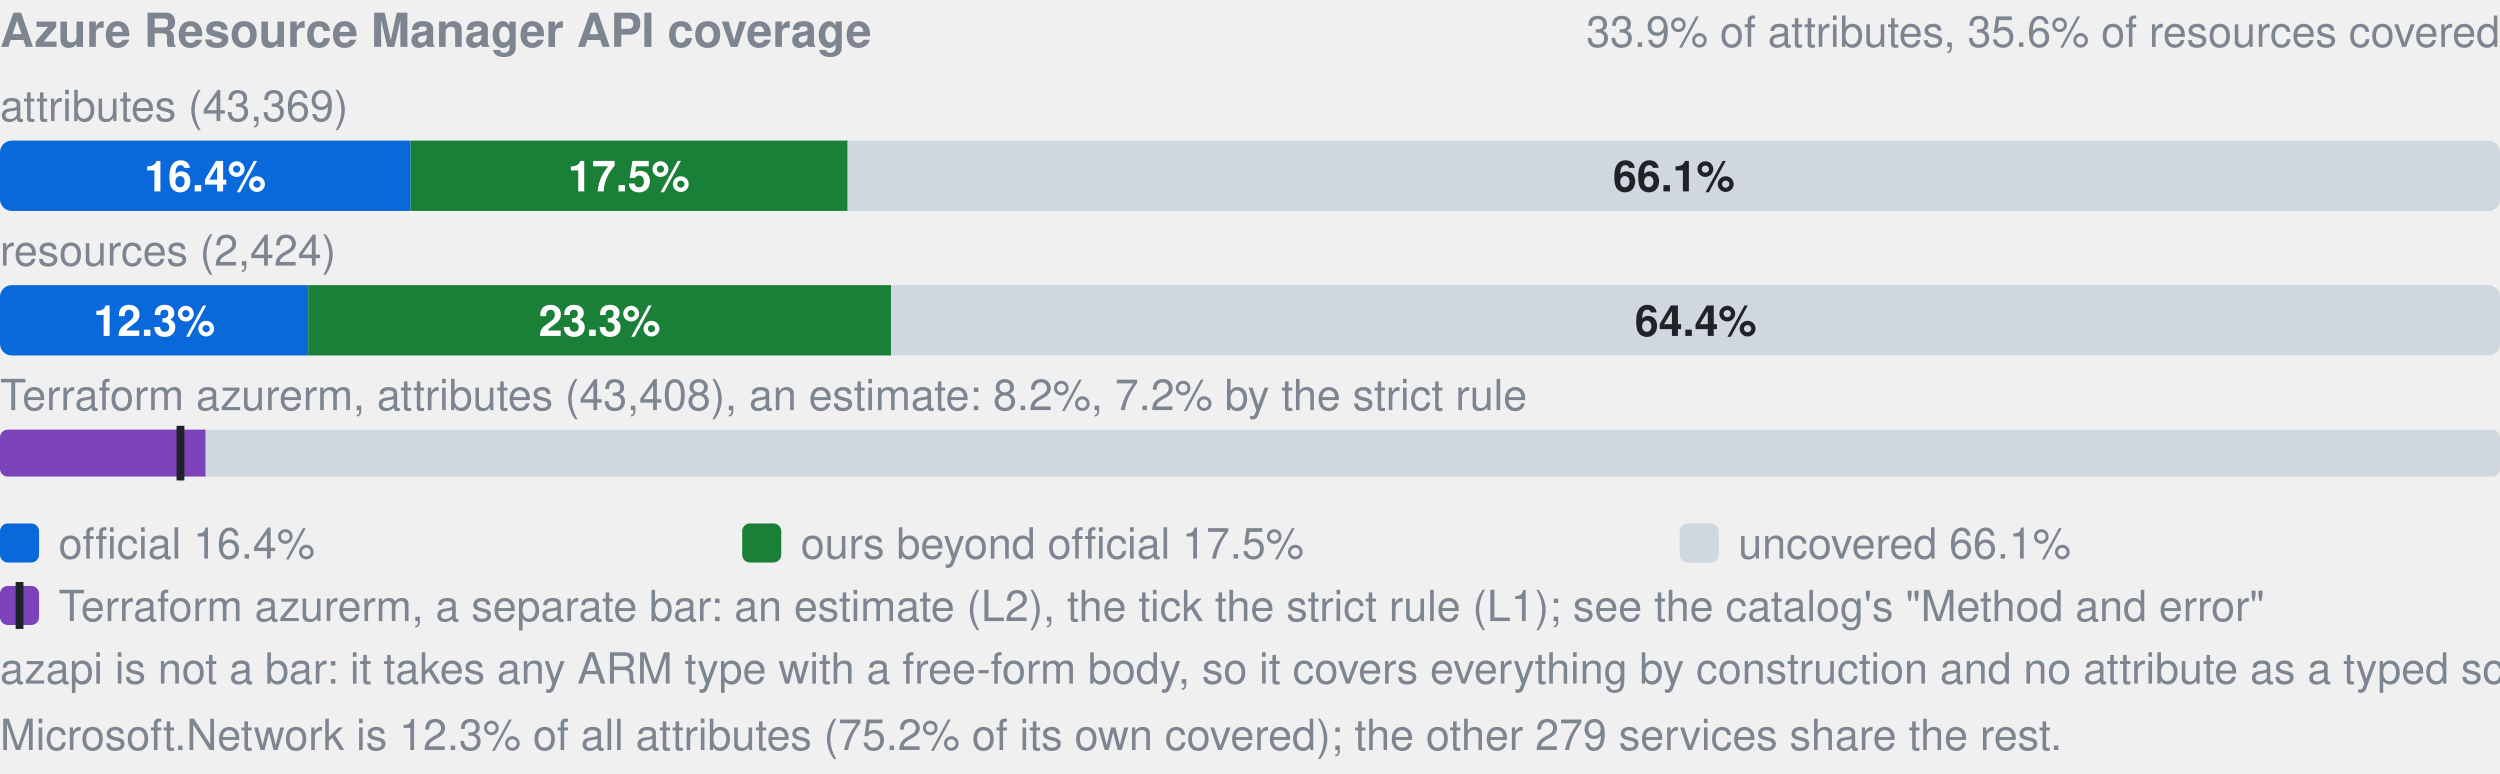
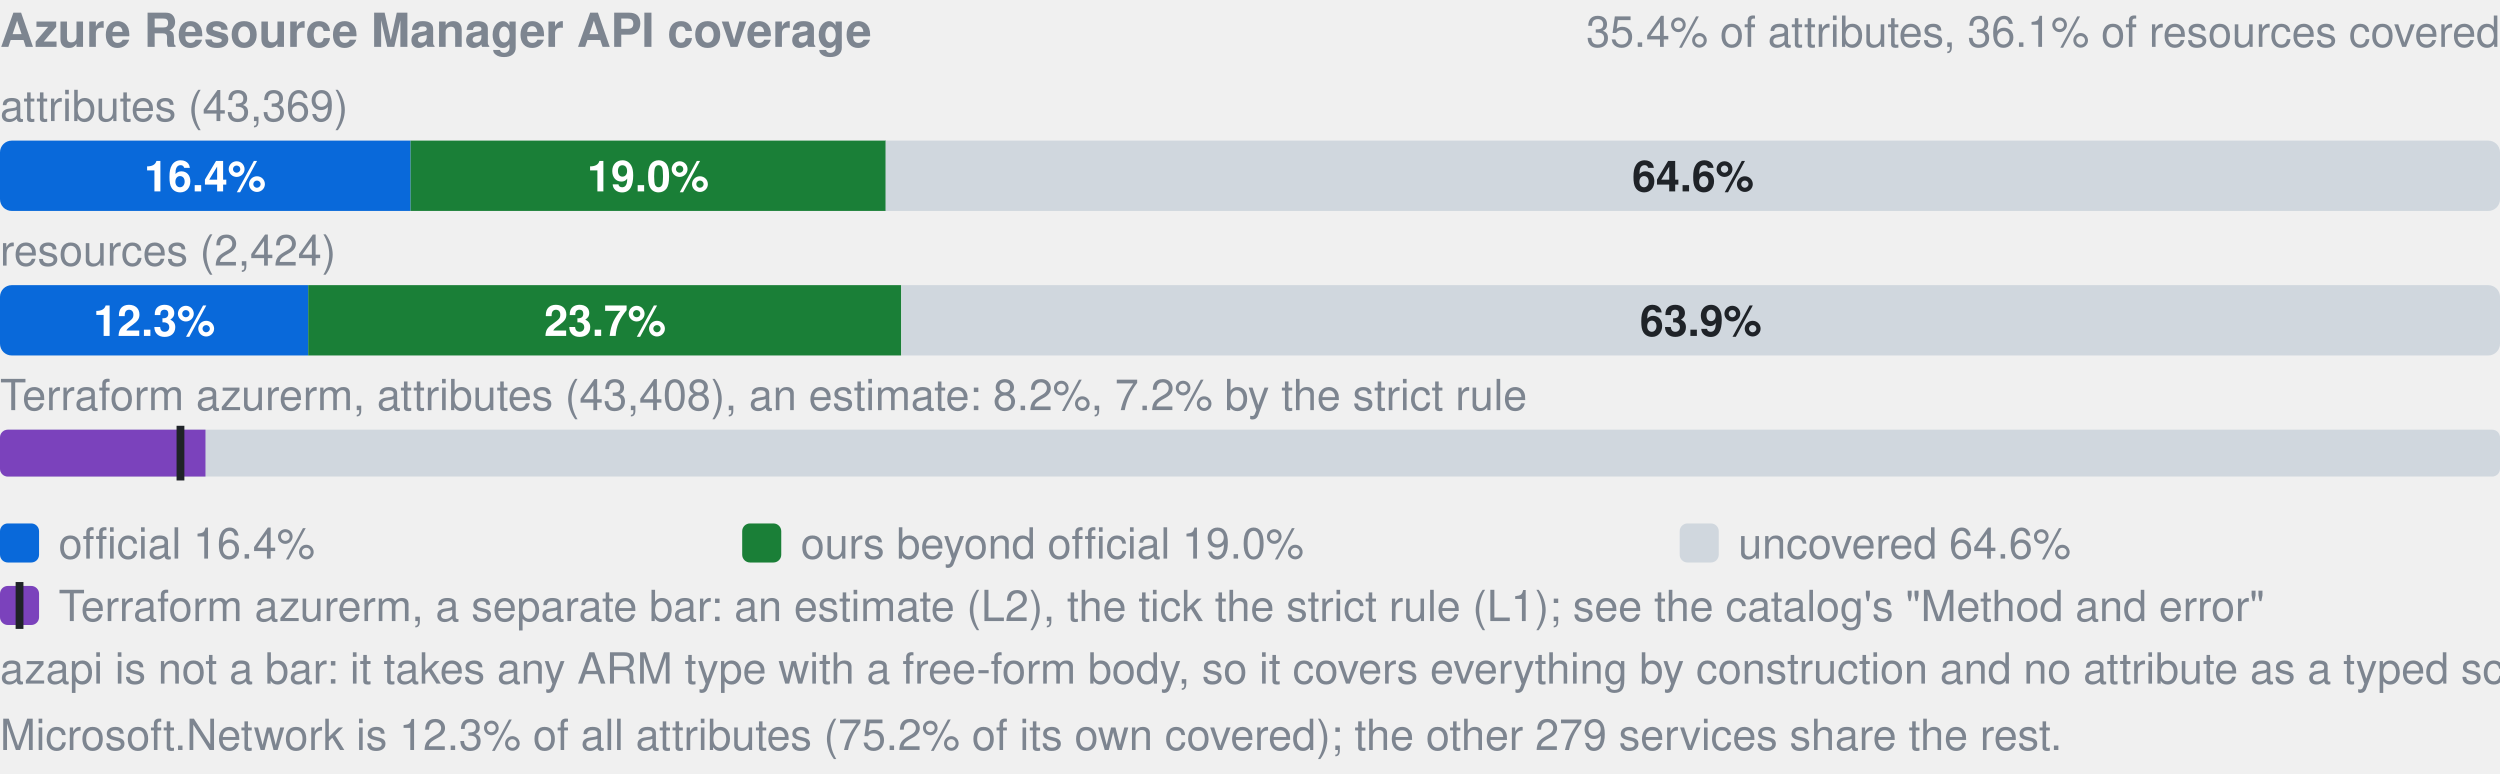
- <svg xmlns="http://www.w3.org/2000/svg" width="640" height="198" viewBox="0 0 640 198" role="img" aria-label="Azure Resource Manager API coverage: by attributes 16.4% official, 17.5% ours beyond official, 66.1% uncovered, of 43369; by resources 12.3% official, 23.3% ours beyond official, 64.4% uncovered, of 2424; Terraform azurerm, an estimate: 8.2% (L2), 7.2% by the strict rule (L1). azapi is not a bar: it takes any ARM type with a free-form body, so it covers everything by construction and no attribute as a typed schema.">
+ <svg xmlns="http://www.w3.org/2000/svg" width="640" height="198" viewBox="0 0 640 198" role="img" aria-label="Azure Resource Manager API coverage: by attributes 16.4% official, 19.0% ours beyond official, 64.6% uncovered, of 43369; by resources 12.3% official, 23.7% ours beyond official, 63.9% uncovered, of 2424; Terraform azurerm, an estimate: 8.2% (L2), 7.2% by the strict rule (L1). azapi is not a bar: it takes any ARM type with a free-form body, so it covers everything by construction and no attribute as a typed schema.">
  <style>text{font-family:-apple-system,BlinkMacSystemFont,"Segoe UI",Helvetica,Arial,sans-serif}.s{font-size:11px;font-weight:600}.t{font-size:11px;fill:#7d8590}.h{font-size:12px;font-weight:600;fill:#7d8590}</style>
  <text x="0" y="12" class="h">Azure Resource Manager API coverage</text>
-   <text x="640" y="12" text-anchor="end" class="t">33.9% of attributes, 35.6% of resources covered</text>
+   <text x="640" y="12" text-anchor="end" class="t">35.4% of attributes, 36.1% of resources covered</text>
  <text x="0" y="31" class="t">attributes (43,369)</text>
  <clipPath id="a">
    <rect x="0.0" y="36.0" width="640.0" height="18.0" rx="3" />
  </clipPath>
  <g clip-path="url(#a)">
    <rect x="0.0" y="36.0" width="105.1" height="18.0" fill="#0969da" />
-     <rect x="105.1" y="36.0" width="111.9" height="18.0" fill="#1a7f37" />
-     <rect x="217.0" y="36.0" width="423.0" height="18.0" fill="#d0d7de" />
+     <rect x="105.1" y="36.0" width="121.7" height="18.0" fill="#1a7f37" />
+     <rect x="226.7" y="36.0" width="413.3" height="18.0" fill="#d0d7de" />
  </g>
  <text x="52.5" y="49.0" text-anchor="middle" fill="#fff" class="s">16.4%</text>
-   <text x="161.0" y="49.0" text-anchor="middle" fill="#fff" class="s">17.5%</text>
-   <text x="428.5" y="49.0" text-anchor="middle" fill="#1f2328" class="s">66.1%</text>
+   <text x="165.9" y="49.0" text-anchor="middle" fill="#fff" class="s">19.0%</text>
+   <text x="433.4" y="49.0" text-anchor="middle" fill="#1f2328" class="s">64.6%</text>
  <text x="0" y="68" class="t">resources (2,424)</text>
  <clipPath id="r">
    <rect x="0.0" y="73.0" width="640.0" height="18.0" rx="3" />
  </clipPath>
  <g clip-path="url(#r)">
    <rect x="0.0" y="73.0" width="78.9" height="18.0" fill="#0969da" />
-     <rect x="78.9" y="73.0" width="149.2" height="18.0" fill="#1a7f37" />
-     <rect x="228.1" y="73.0" width="411.9" height="18.0" fill="#d0d7de" />
+     <rect x="78.9" y="73.0" width="151.8" height="18.0" fill="#1a7f37" />
+     <rect x="230.8" y="73.0" width="409.2" height="18.0" fill="#d0d7de" />
  </g>
  <text x="39.5" y="86.0" text-anchor="middle" fill="#fff" class="s">12.3%</text>
-   <text x="153.5" y="86.0" text-anchor="middle" fill="#fff" class="s">23.3%</text>
-   <text x="434.1" y="86.0" text-anchor="middle" fill="#1f2328" class="s">64.4%</text>
+   <text x="154.9" y="86.0" text-anchor="middle" fill="#fff" class="s">23.7%</text>
+   <text x="435.4" y="86.0" text-anchor="middle" fill="#1f2328" class="s">63.9%</text>
  <text x="0" y="105" class="t">Terraform azurerm, attributes (43,408), an estimate: 8.2%, 7.2% by the strict rule</text>
  <clipPath id="tf">
    <rect x="0.0" y="110.0" width="640.0" height="12.0" rx="2" />
  </clipPath>
  <g clip-path="url(#tf)">
    <rect x="0.0" y="110.0" width="640.0" height="12.0" fill="#d0d7de" />
    <rect x="0.0" y="110.0" width="52.6" height="12.0" fill="#7b42bc" />
  </g>
  <rect x="45.2" y="109.0" width="2" height="14.0" fill="#1f2328" />
  <rect x="0" y="134" width="10" height="10" rx="2" fill="#0969da" />
  <text x="15" y="143" class="t">official 16.4%</text>
  <rect x="190" y="134" width="10" height="10" rx="2" fill="#1a7f37" />
-   <text x="205" y="143" class="t">ours beyond official 17.5%</text>
+   <text x="205" y="143" class="t">ours beyond official 19.0%</text>
  <rect x="430" y="134" width="10" height="10" rx="2" fill="#d0d7de" />
-   <text x="445" y="143" class="t">uncovered 66.1%</text>
+   <text x="445" y="143" class="t">uncovered 64.6%</text>
  <rect x="0" y="150" width="10" height="10" rx="2" fill="#7b42bc" />
  <rect x="4" y="149" width="2" height="12" fill="#1f2328" />
  <text x="15" y="159" class="t">Terraform azurerm, a separate bar: an estimate (L2), the tick the strict rule (L1); see the catalog's "Method and error"</text>
  <text x="0" y="175" class="t">azapi is not a bar: it takes any ARM type with a free-form body, so it covers everything by construction and no attribute as a typed schema.</text>
  <text x="0" y="192" class="t">Microsoft.Network is 12.3% of all attributes (75.2% of its own covered); the other 279 services share the rest.</text>
</svg>
